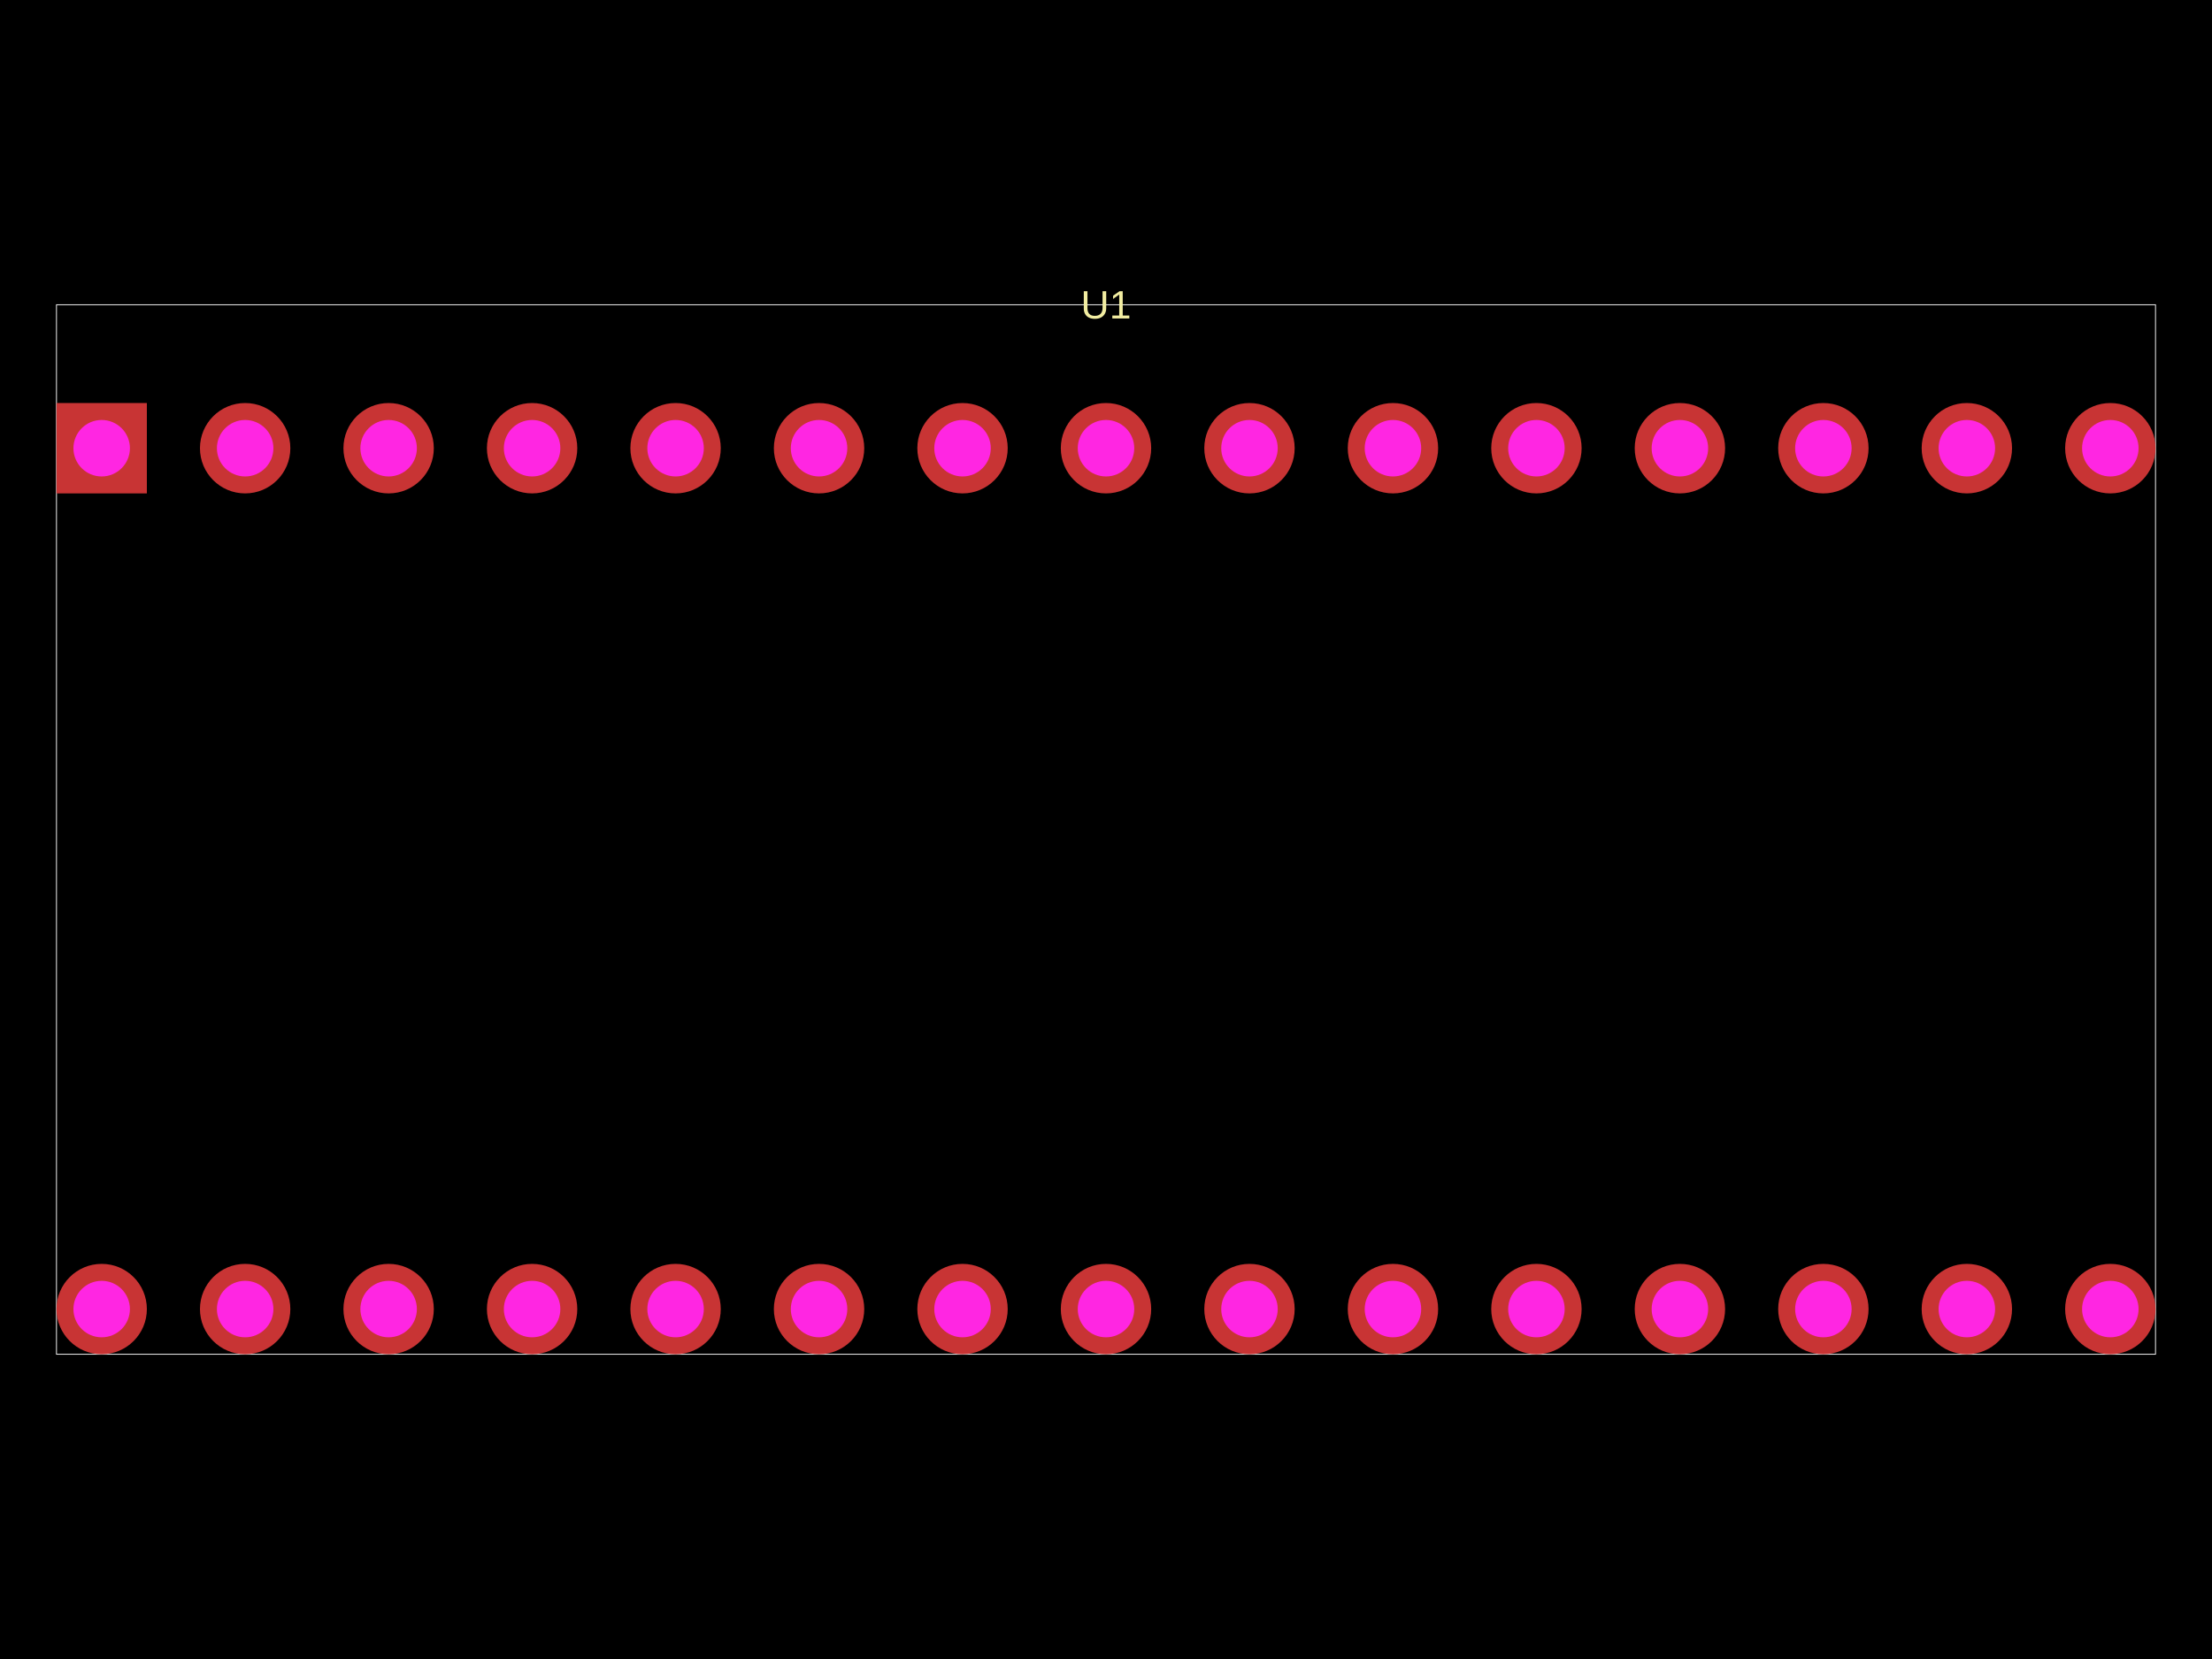
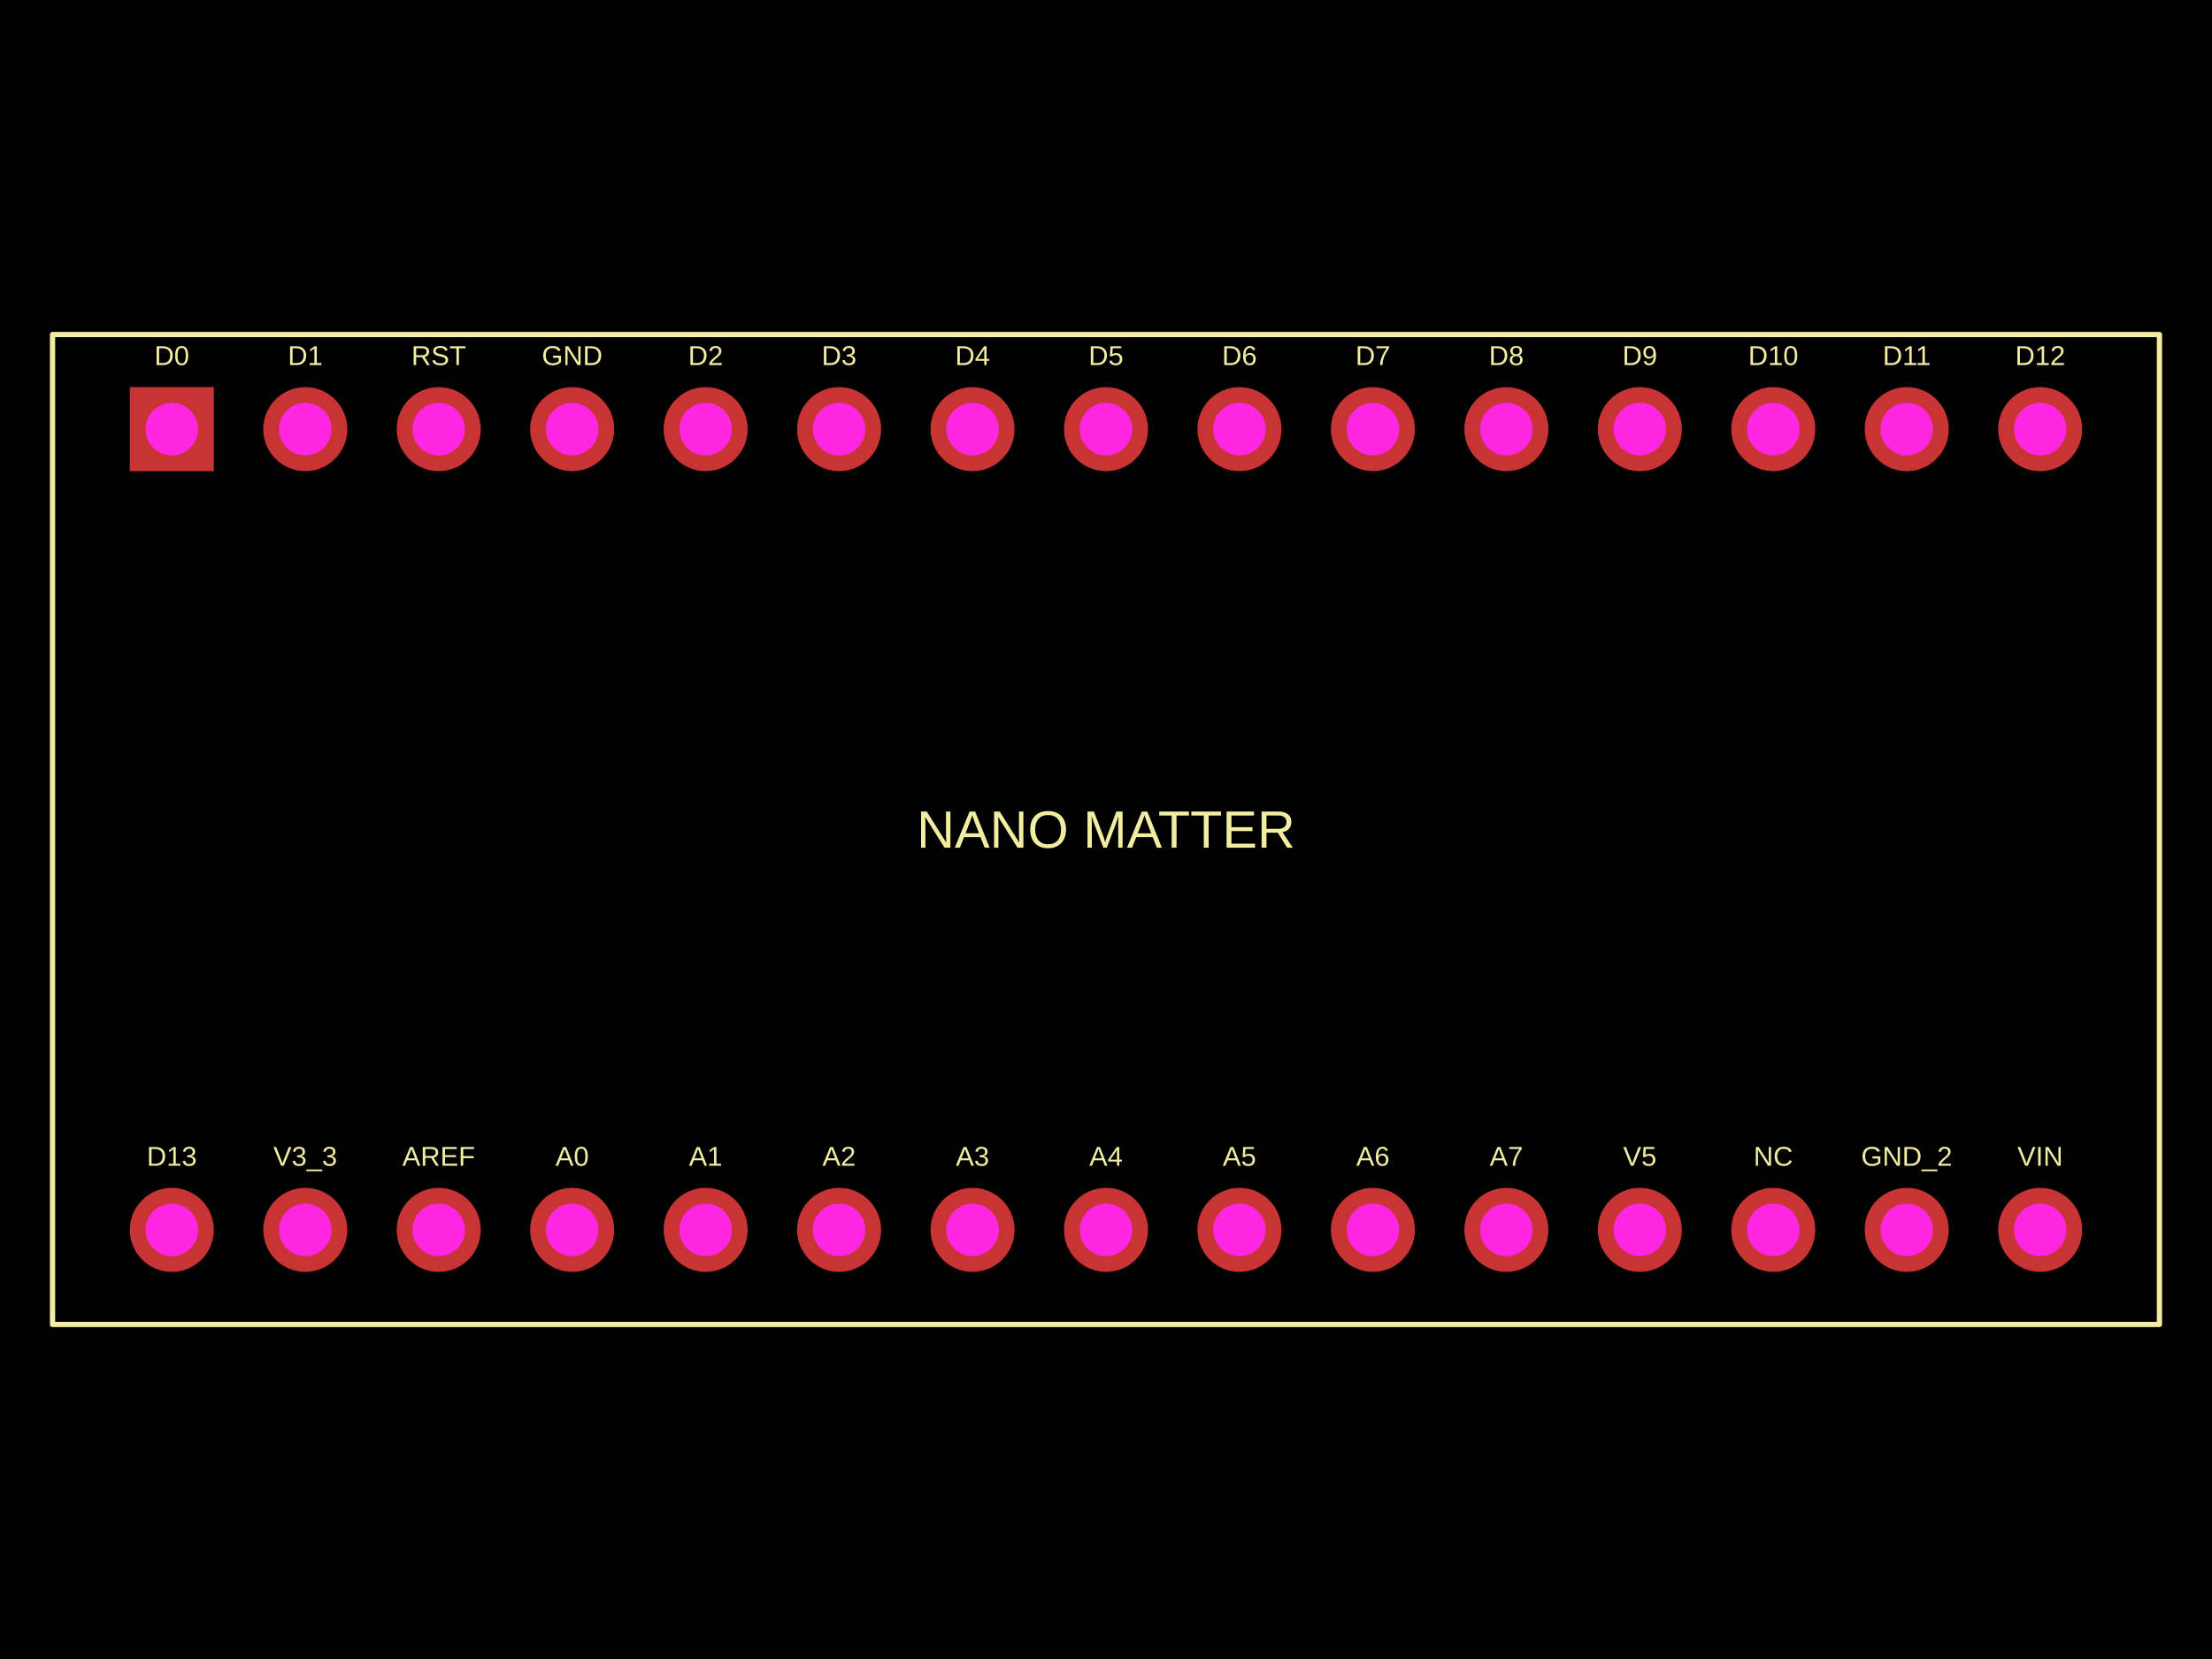
- <svg xmlns="http://www.w3.org/2000/svg" width="800" height="600" data-software-used-string="@tscircuit/core@0.0.1565">
+ <svg xmlns="http://www.w3.org/2000/svg" width="800" height="600" data-software-used-string="@tscircuit/core@0.0.1580">
  <style />
  <rect class="boundary" x="0" y="0" fill="#000" width="800" height="600" data-type="pcb_background" data-pcb-layer="global" />
-   <rect class="pcb-boundary" fill="none" stroke="#fff" stroke-width="0.3" x="20.429" y="110.215" width="759.142" height="379.571" data-type="pcb_boundary" data-pcb-layer="global" />
-   <text x="0" y="0" dx="0" dy="0" fill="#f2eda1" font-family="Arial, sans-serif" font-size="14.3" text-anchor="middle" dominant-baseline="central" transform="matrix(1,0,0,1,400,110.2145)" class="pcb-silkscreen-text pcb-silkscreen-top" data-pcb-silkscreen-text-id="pcb_silkscreen_text_0" stroke="none" data-type="pcb_silkscreen_text" data-pcb-layer="top">U1</text>
+   <rect class="pcb-boundary" fill="none" stroke="#fff" stroke-width="0.3" x="19.002" y="120.998" width="761.995" height="358.005" data-type="pcb_boundary" data-pcb-layer="global" />
+   <text x="0" y="0" dx="0" dy="0" fill="#f2eda1" font-family="Arial, sans-serif" font-size="9.881" text-anchor="middle" dominant-baseline="central" transform="matrix(1,0,0,1,62.13777,128.5986)" class="pcb-silkscreen-text pcb-silkscreen-top" data-pcb-silkscreen-text-id="pcb_silkscreen_text_0" stroke="none" data-type="pcb_silkscreen_text" data-pcb-layer="top">D0</text>
+   <text x="0" y="0" dx="0" dy="0" fill="#f2eda1" font-family="Arial, sans-serif" font-size="9.881" text-anchor="middle" dominant-baseline="central" transform="matrix(1,0,0,1,110.4038,128.5986)" class="pcb-silkscreen-text pcb-silkscreen-top" data-pcb-silkscreen-text-id="pcb_silkscreen_text_1" stroke="none" data-type="pcb_silkscreen_text" data-pcb-layer="top">D1</text>
+   <text x="0" y="0" dx="0" dy="0" fill="#f2eda1" font-family="Arial, sans-serif" font-size="9.881" text-anchor="middle" dominant-baseline="central" transform="matrix(1,0,0,1,158.6698,128.5986)" class="pcb-silkscreen-text pcb-silkscreen-top" data-pcb-silkscreen-text-id="pcb_silkscreen_text_2" stroke="none" data-type="pcb_silkscreen_text" data-pcb-layer="top">RST</text>
+   <text x="0" y="0" dx="0" dy="0" fill="#f2eda1" font-family="Arial, sans-serif" font-size="9.881" text-anchor="middle" dominant-baseline="central" transform="matrix(1,0,0,1,206.9359,128.5986)" class="pcb-silkscreen-text pcb-silkscreen-top" data-pcb-silkscreen-text-id="pcb_silkscreen_text_3" stroke="none" data-type="pcb_silkscreen_text" data-pcb-layer="top">GND</text>
+   <text x="0" y="0" dx="0" dy="0" fill="#f2eda1" font-family="Arial, sans-serif" font-size="9.881" text-anchor="middle" dominant-baseline="central" transform="matrix(1,0,0,1,255.2019,128.5986)" class="pcb-silkscreen-text pcb-silkscreen-top" data-pcb-silkscreen-text-id="pcb_silkscreen_text_4" stroke="none" data-type="pcb_silkscreen_text" data-pcb-layer="top">D2</text>
+   <text x="0" y="0" dx="0" dy="0" fill="#f2eda1" font-family="Arial, sans-serif" font-size="9.881" text-anchor="middle" dominant-baseline="central" transform="matrix(1,0,0,1,303.4679,128.5986)" class="pcb-silkscreen-text pcb-silkscreen-top" data-pcb-silkscreen-text-id="pcb_silkscreen_text_5" stroke="none" data-type="pcb_silkscreen_text" data-pcb-layer="top">D3</text>
+   <text x="0" y="0" dx="0" dy="0" fill="#f2eda1" font-family="Arial, sans-serif" font-size="9.881" text-anchor="middle" dominant-baseline="central" transform="matrix(1,0,0,1,351.734,128.5986)" class="pcb-silkscreen-text pcb-silkscreen-top" data-pcb-silkscreen-text-id="pcb_silkscreen_text_6" stroke="none" data-type="pcb_silkscreen_text" data-pcb-layer="top">D4</text>
+   <text x="0" y="0" dx="0" dy="0" fill="#f2eda1" font-family="Arial, sans-serif" font-size="9.881" text-anchor="middle" dominant-baseline="central" transform="matrix(1,0,0,1,400,128.5986)" class="pcb-silkscreen-text pcb-silkscreen-top" data-pcb-silkscreen-text-id="pcb_silkscreen_text_7" stroke="none" data-type="pcb_silkscreen_text" data-pcb-layer="top">D5</text>
+   <text x="0" y="0" dx="0" dy="0" fill="#f2eda1" font-family="Arial, sans-serif" font-size="9.881" text-anchor="middle" dominant-baseline="central" transform="matrix(1,0,0,1,448.266,128.5986)" class="pcb-silkscreen-text pcb-silkscreen-top" data-pcb-silkscreen-text-id="pcb_silkscreen_text_8" stroke="none" data-type="pcb_silkscreen_text" data-pcb-layer="top">D6</text>
+   <text x="0" y="0" dx="0" dy="0" fill="#f2eda1" font-family="Arial, sans-serif" font-size="9.881" text-anchor="middle" dominant-baseline="central" transform="matrix(1,0,0,1,496.5321,128.5986)" class="pcb-silkscreen-text pcb-silkscreen-top" data-pcb-silkscreen-text-id="pcb_silkscreen_text_9" stroke="none" data-type="pcb_silkscreen_text" data-pcb-layer="top">D7</text>
+   <text x="0" y="0" dx="0" dy="0" fill="#f2eda1" font-family="Arial, sans-serif" font-size="9.881" text-anchor="middle" dominant-baseline="central" transform="matrix(1,0,0,1,544.7981,128.5986)" class="pcb-silkscreen-text pcb-silkscreen-top" data-pcb-silkscreen-text-id="pcb_silkscreen_text_10" stroke="none" data-type="pcb_silkscreen_text" data-pcb-layer="top">D8</text>
+   <text x="0" y="0" dx="0" dy="0" fill="#f2eda1" font-family="Arial, sans-serif" font-size="9.881" text-anchor="middle" dominant-baseline="central" transform="matrix(1,0,0,1,593.0641,128.5986)" class="pcb-silkscreen-text pcb-silkscreen-top" data-pcb-silkscreen-text-id="pcb_silkscreen_text_11" stroke="none" data-type="pcb_silkscreen_text" data-pcb-layer="top">D9</text>
+   <text x="0" y="0" dx="0" dy="0" fill="#f2eda1" font-family="Arial, sans-serif" font-size="9.881" text-anchor="middle" dominant-baseline="central" transform="matrix(1,0,0,1,641.3302,128.5986)" class="pcb-silkscreen-text pcb-silkscreen-top" data-pcb-silkscreen-text-id="pcb_silkscreen_text_12" stroke="none" data-type="pcb_silkscreen_text" data-pcb-layer="top">D10</text>
+   <text x="0" y="0" dx="0" dy="0" fill="#f2eda1" font-family="Arial, sans-serif" font-size="9.881" text-anchor="middle" dominant-baseline="central" transform="matrix(1,0,0,1,689.5962,128.5986)" class="pcb-silkscreen-text pcb-silkscreen-top" data-pcb-silkscreen-text-id="pcb_silkscreen_text_13" stroke="none" data-type="pcb_silkscreen_text" data-pcb-layer="top">D11</text>
+   <text x="0" y="0" dx="0" dy="0" fill="#f2eda1" font-family="Arial, sans-serif" font-size="9.881" text-anchor="middle" dominant-baseline="central" transform="matrix(1,0,0,1,737.8622,128.5986)" class="pcb-silkscreen-text pcb-silkscreen-top" data-pcb-silkscreen-text-id="pcb_silkscreen_text_14" stroke="none" data-type="pcb_silkscreen_text" data-pcb-layer="top">D12</text>
+   <text x="0" y="0" dx="0" dy="0" fill="#f2eda1" font-family="Arial, sans-serif" font-size="9.881" text-anchor="middle" dominant-baseline="central" transform="matrix(1,0,0,1,62.13777,418.1948)" class="pcb-silkscreen-text pcb-silkscreen-top" data-pcb-silkscreen-text-id="pcb_silkscreen_text_15" stroke="none" data-type="pcb_silkscreen_text" data-pcb-layer="top">D13</text>
+   <text x="0" y="0" dx="0" dy="0" fill="#f2eda1" font-family="Arial, sans-serif" font-size="9.881" text-anchor="middle" dominant-baseline="central" transform="matrix(1,0,0,1,110.4038,418.1948)" class="pcb-silkscreen-text pcb-silkscreen-top" data-pcb-silkscreen-text-id="pcb_silkscreen_text_16" stroke="none" data-type="pcb_silkscreen_text" data-pcb-layer="top">V3_3</text>
+   <text x="0" y="0" dx="0" dy="0" fill="#f2eda1" font-family="Arial, sans-serif" font-size="9.881" text-anchor="middle" dominant-baseline="central" transform="matrix(1,0,0,1,158.6698,418.1948)" class="pcb-silkscreen-text pcb-silkscreen-top" data-pcb-silkscreen-text-id="pcb_silkscreen_text_17" stroke="none" data-type="pcb_silkscreen_text" data-pcb-layer="top">AREF</text>
+   <text x="0" y="0" dx="0" dy="0" fill="#f2eda1" font-family="Arial, sans-serif" font-size="9.881" text-anchor="middle" dominant-baseline="central" transform="matrix(1,0,0,1,206.9359,418.1948)" class="pcb-silkscreen-text pcb-silkscreen-top" data-pcb-silkscreen-text-id="pcb_silkscreen_text_18" stroke="none" data-type="pcb_silkscreen_text" data-pcb-layer="top">A0</text>
+   <text x="0" y="0" dx="0" dy="0" fill="#f2eda1" font-family="Arial, sans-serif" font-size="9.881" text-anchor="middle" dominant-baseline="central" transform="matrix(1,0,0,1,255.2019,418.1948)" class="pcb-silkscreen-text pcb-silkscreen-top" data-pcb-silkscreen-text-id="pcb_silkscreen_text_19" stroke="none" data-type="pcb_silkscreen_text" data-pcb-layer="top">A1</text>
+   <text x="0" y="0" dx="0" dy="0" fill="#f2eda1" font-family="Arial, sans-serif" font-size="9.881" text-anchor="middle" dominant-baseline="central" transform="matrix(1,0,0,1,303.4679,418.1948)" class="pcb-silkscreen-text pcb-silkscreen-top" data-pcb-silkscreen-text-id="pcb_silkscreen_text_20" stroke="none" data-type="pcb_silkscreen_text" data-pcb-layer="top">A2</text>
+   <text x="0" y="0" dx="0" dy="0" fill="#f2eda1" font-family="Arial, sans-serif" font-size="9.881" text-anchor="middle" dominant-baseline="central" transform="matrix(1,0,0,1,351.734,418.1948)" class="pcb-silkscreen-text pcb-silkscreen-top" data-pcb-silkscreen-text-id="pcb_silkscreen_text_21" stroke="none" data-type="pcb_silkscreen_text" data-pcb-layer="top">A3</text>
+   <text x="0" y="0" dx="0" dy="0" fill="#f2eda1" font-family="Arial, sans-serif" font-size="9.881" text-anchor="middle" dominant-baseline="central" transform="matrix(1,0,0,1,400,418.1948)" class="pcb-silkscreen-text pcb-silkscreen-top" data-pcb-silkscreen-text-id="pcb_silkscreen_text_22" stroke="none" data-type="pcb_silkscreen_text" data-pcb-layer="top">A4</text>
+   <text x="0" y="0" dx="0" dy="0" fill="#f2eda1" font-family="Arial, sans-serif" font-size="9.881" text-anchor="middle" dominant-baseline="central" transform="matrix(1,0,0,1,448.266,418.1948)" class="pcb-silkscreen-text pcb-silkscreen-top" data-pcb-silkscreen-text-id="pcb_silkscreen_text_23" stroke="none" data-type="pcb_silkscreen_text" data-pcb-layer="top">A5</text>
+   <text x="0" y="0" dx="0" dy="0" fill="#f2eda1" font-family="Arial, sans-serif" font-size="9.881" text-anchor="middle" dominant-baseline="central" transform="matrix(1,0,0,1,496.5321,418.1948)" class="pcb-silkscreen-text pcb-silkscreen-top" data-pcb-silkscreen-text-id="pcb_silkscreen_text_24" stroke="none" data-type="pcb_silkscreen_text" data-pcb-layer="top">A6</text>
+   <text x="0" y="0" dx="0" dy="0" fill="#f2eda1" font-family="Arial, sans-serif" font-size="9.881" text-anchor="middle" dominant-baseline="central" transform="matrix(1,0,0,1,544.7981,418.1948)" class="pcb-silkscreen-text pcb-silkscreen-top" data-pcb-silkscreen-text-id="pcb_silkscreen_text_25" stroke="none" data-type="pcb_silkscreen_text" data-pcb-layer="top">A7</text>
+   <text x="0" y="0" dx="0" dy="0" fill="#f2eda1" font-family="Arial, sans-serif" font-size="9.881" text-anchor="middle" dominant-baseline="central" transform="matrix(1,0,0,1,593.0641,418.1948)" class="pcb-silkscreen-text pcb-silkscreen-top" data-pcb-silkscreen-text-id="pcb_silkscreen_text_26" stroke="none" data-type="pcb_silkscreen_text" data-pcb-layer="top">V5</text>
+   <text x="0" y="0" dx="0" dy="0" fill="#f2eda1" font-family="Arial, sans-serif" font-size="9.881" text-anchor="middle" dominant-baseline="central" transform="matrix(1,0,0,1,641.3302,418.1948)" class="pcb-silkscreen-text pcb-silkscreen-top" data-pcb-silkscreen-text-id="pcb_silkscreen_text_27" stroke="none" data-type="pcb_silkscreen_text" data-pcb-layer="top">NC</text>
+   <text x="0" y="0" dx="0" dy="0" fill="#f2eda1" font-family="Arial, sans-serif" font-size="9.881" text-anchor="middle" dominant-baseline="central" transform="matrix(1,0,0,1,689.5962,418.1948)" class="pcb-silkscreen-text pcb-silkscreen-top" data-pcb-silkscreen-text-id="pcb_silkscreen_text_28" stroke="none" data-type="pcb_silkscreen_text" data-pcb-layer="top">GND_2</text>
+   <text x="0" y="0" dx="0" dy="0" fill="#f2eda1" font-family="Arial, sans-serif" font-size="9.881" text-anchor="middle" dominant-baseline="central" transform="matrix(1,0,0,1,737.8622,418.1948)" class="pcb-silkscreen-text pcb-silkscreen-top" data-pcb-silkscreen-text-id="pcb_silkscreen_text_29" stroke="none" data-type="pcb_silkscreen_text" data-pcb-layer="top">VIN</text>
+   <path class="pcb-silkscreen pcb-silkscreen-top" d="M 19.002 479.002 L 780.998 479.002 L 780.998 120.998 L 19.002 120.998 L 19.002 479.002 Z" fill="none" stroke="#f2eda1" stroke-width="1.9" stroke-linecap="round" stroke-linejoin="round" data-pcb-component-id="pcb_component_0" data-pcb-silkscreen-path-id="pcb_silkscreen_path_0" data-type="pcb_silkscreen_path" data-pcb-layer="top" />
+   <text x="0" y="0" dx="0" dy="0" fill="#f2eda1" font-family="Arial, sans-serif" font-size="19.002" text-anchor="middle" dominant-baseline="central" transform="matrix(1,0,0,1,400,300)" class="pcb-silkscreen-text pcb-silkscreen-top" data-pcb-silkscreen-text-id="pcb_silkscreen_text_30" stroke="none" data-type="pcb_silkscreen_text" data-pcb-layer="top">NANO MATTER</text>
  <g data-type="pcb_plated_hole" data-pcb-layer="through" data-pad-name="U1.D0">
-     <rect class="pcb-hole-outer-pad" fill="rgb(200, 52, 52)" x="20.429" y="145.761" width="32.686" height="32.686" data-type="pcb_plated_hole" data-pcb-layer="top" />
-     <circle class="pcb-hole-inner" fill="#FF26E2" cx="36.772" cy="162.104" r="10.215" data-type="pcb_plated_hole_drill" data-pcb-layer="drill" />
+     <rect class="pcb-hole-outer-pad" fill="rgb(200, 52, 52)" x="46.936" y="140" width="30.404" height="30.404" data-type="pcb_plated_hole" data-pcb-layer="top" />
+     <circle class="pcb-hole-inner" fill="#FF26E2" cx="62.138" cy="155.202" r="9.501" data-type="pcb_plated_hole_drill" data-pcb-layer="drill" />
  </g>
  <g data-type="pcb_plated_hole" data-pcb-layer="through" data-pad-name="U1.D1">
-     <circle class="pcb-hole-outer" fill="rgb(200, 52, 52)" cx="88.662" cy="162.104" r="16.343" data-type="pcb_plated_hole" data-pcb-layer="top" />
-     <circle class="pcb-hole-inner" fill="#FF26E2" cx="88.662" cy="162.104" r="10.215" data-type="pcb_plated_hole_drill" data-pcb-layer="drill" />
+     <circle class="pcb-hole-outer" fill="rgb(200, 52, 52)" cx="110.404" cy="155.202" r="15.202" data-type="pcb_plated_hole" data-pcb-layer="top" />
+     <circle class="pcb-hole-inner" fill="#FF26E2" cx="110.404" cy="155.202" r="9.501" data-type="pcb_plated_hole_drill" data-pcb-layer="drill" />
  </g>
  <g data-type="pcb_plated_hole" data-pcb-layer="through" data-pad-name="U1.RST">
-     <circle class="pcb-hole-outer" fill="rgb(200, 52, 52)" cx="140.552" cy="162.104" r="16.343" data-type="pcb_plated_hole" data-pcb-layer="top" />
-     <circle class="pcb-hole-inner" fill="#FF26E2" cx="140.552" cy="162.104" r="10.215" data-type="pcb_plated_hole_drill" data-pcb-layer="drill" />
+     <circle class="pcb-hole-outer" fill="rgb(200, 52, 52)" cx="158.67" cy="155.202" r="15.202" data-type="pcb_plated_hole" data-pcb-layer="top" />
+     <circle class="pcb-hole-inner" fill="#FF26E2" cx="158.67" cy="155.202" r="9.501" data-type="pcb_plated_hole_drill" data-pcb-layer="drill" />
  </g>
  <g data-type="pcb_plated_hole" data-pcb-layer="through" data-pad-name="U1.GND">
-     <circle class="pcb-hole-outer" fill="rgb(200, 52, 52)" cx="192.441" cy="162.104" r="16.343" data-type="pcb_plated_hole" data-pcb-layer="top" />
-     <circle class="pcb-hole-inner" fill="#FF26E2" cx="192.441" cy="162.104" r="10.215" data-type="pcb_plated_hole_drill" data-pcb-layer="drill" />
+     <circle class="pcb-hole-outer" fill="rgb(200, 52, 52)" cx="206.936" cy="155.202" r="15.202" data-type="pcb_plated_hole" data-pcb-layer="top" />
+     <circle class="pcb-hole-inner" fill="#FF26E2" cx="206.936" cy="155.202" r="9.501" data-type="pcb_plated_hole_drill" data-pcb-layer="drill" />
  </g>
  <g data-type="pcb_plated_hole" data-pcb-layer="through" data-pad-name="U1.D2">
-     <circle class="pcb-hole-outer" fill="rgb(200, 52, 52)" cx="244.331" cy="162.104" r="16.343" data-type="pcb_plated_hole" data-pcb-layer="top" />
-     <circle class="pcb-hole-inner" fill="#FF26E2" cx="244.331" cy="162.104" r="10.215" data-type="pcb_plated_hole_drill" data-pcb-layer="drill" />
+     <circle class="pcb-hole-outer" fill="rgb(200, 52, 52)" cx="255.202" cy="155.202" r="15.202" data-type="pcb_plated_hole" data-pcb-layer="top" />
+     <circle class="pcb-hole-inner" fill="#FF26E2" cx="255.202" cy="155.202" r="9.501" data-type="pcb_plated_hole_drill" data-pcb-layer="drill" />
  </g>
  <g data-type="pcb_plated_hole" data-pcb-layer="through" data-pad-name="U1.D3">
-     <circle class="pcb-hole-outer" fill="rgb(200, 52, 52)" cx="296.221" cy="162.104" r="16.343" data-type="pcb_plated_hole" data-pcb-layer="top" />
-     <circle class="pcb-hole-inner" fill="#FF26E2" cx="296.221" cy="162.104" r="10.215" data-type="pcb_plated_hole_drill" data-pcb-layer="drill" />
+     <circle class="pcb-hole-outer" fill="rgb(200, 52, 52)" cx="303.468" cy="155.202" r="15.202" data-type="pcb_plated_hole" data-pcb-layer="top" />
+     <circle class="pcb-hole-inner" fill="#FF26E2" cx="303.468" cy="155.202" r="9.501" data-type="pcb_plated_hole_drill" data-pcb-layer="drill" />
  </g>
  <g data-type="pcb_plated_hole" data-pcb-layer="through" data-pad-name="U1.D4">
-     <circle class="pcb-hole-outer" fill="rgb(200, 52, 52)" cx="348.11" cy="162.104" r="16.343" data-type="pcb_plated_hole" data-pcb-layer="top" />
-     <circle class="pcb-hole-inner" fill="#FF26E2" cx="348.11" cy="162.104" r="10.215" data-type="pcb_plated_hole_drill" data-pcb-layer="drill" />
+     <circle class="pcb-hole-outer" fill="rgb(200, 52, 52)" cx="351.734" cy="155.202" r="15.202" data-type="pcb_plated_hole" data-pcb-layer="top" />
+     <circle class="pcb-hole-inner" fill="#FF26E2" cx="351.734" cy="155.202" r="9.501" data-type="pcb_plated_hole_drill" data-pcb-layer="drill" />
  </g>
  <g data-type="pcb_plated_hole" data-pcb-layer="through" data-pad-name="U1.D5">
-     <circle class="pcb-hole-outer" fill="rgb(200, 52, 52)" cx="400" cy="162.104" r="16.343" data-type="pcb_plated_hole" data-pcb-layer="top" />
-     <circle class="pcb-hole-inner" fill="#FF26E2" cx="400" cy="162.104" r="10.215" data-type="pcb_plated_hole_drill" data-pcb-layer="drill" />
+     <circle class="pcb-hole-outer" fill="rgb(200, 52, 52)" cx="400" cy="155.202" r="15.202" data-type="pcb_plated_hole" data-pcb-layer="top" />
+     <circle class="pcb-hole-inner" fill="#FF26E2" cx="400" cy="155.202" r="9.501" data-type="pcb_plated_hole_drill" data-pcb-layer="drill" />
  </g>
  <g data-type="pcb_plated_hole" data-pcb-layer="through" data-pad-name="U1.D6">
-     <circle class="pcb-hole-outer" fill="rgb(200, 52, 52)" cx="451.89" cy="162.104" r="16.343" data-type="pcb_plated_hole" data-pcb-layer="top" />
-     <circle class="pcb-hole-inner" fill="#FF26E2" cx="451.89" cy="162.104" r="10.215" data-type="pcb_plated_hole_drill" data-pcb-layer="drill" />
+     <circle class="pcb-hole-outer" fill="rgb(200, 52, 52)" cx="448.266" cy="155.202" r="15.202" data-type="pcb_plated_hole" data-pcb-layer="top" />
+     <circle class="pcb-hole-inner" fill="#FF26E2" cx="448.266" cy="155.202" r="9.501" data-type="pcb_plated_hole_drill" data-pcb-layer="drill" />
  </g>
  <g data-type="pcb_plated_hole" data-pcb-layer="through" data-pad-name="U1.D7">
-     <circle class="pcb-hole-outer" fill="rgb(200, 52, 52)" cx="503.779" cy="162.104" r="16.343" data-type="pcb_plated_hole" data-pcb-layer="top" />
-     <circle class="pcb-hole-inner" fill="#FF26E2" cx="503.779" cy="162.104" r="10.215" data-type="pcb_plated_hole_drill" data-pcb-layer="drill" />
+     <circle class="pcb-hole-outer" fill="rgb(200, 52, 52)" cx="496.532" cy="155.202" r="15.202" data-type="pcb_plated_hole" data-pcb-layer="top" />
+     <circle class="pcb-hole-inner" fill="#FF26E2" cx="496.532" cy="155.202" r="9.501" data-type="pcb_plated_hole_drill" data-pcb-layer="drill" />
  </g>
  <g data-type="pcb_plated_hole" data-pcb-layer="through" data-pad-name="U1.D8">
-     <circle class="pcb-hole-outer" fill="rgb(200, 52, 52)" cx="555.669" cy="162.104" r="16.343" data-type="pcb_plated_hole" data-pcb-layer="top" />
-     <circle class="pcb-hole-inner" fill="#FF26E2" cx="555.669" cy="162.104" r="10.215" data-type="pcb_plated_hole_drill" data-pcb-layer="drill" />
+     <circle class="pcb-hole-outer" fill="rgb(200, 52, 52)" cx="544.798" cy="155.202" r="15.202" data-type="pcb_plated_hole" data-pcb-layer="top" />
+     <circle class="pcb-hole-inner" fill="#FF26E2" cx="544.798" cy="155.202" r="9.501" data-type="pcb_plated_hole_drill" data-pcb-layer="drill" />
  </g>
  <g data-type="pcb_plated_hole" data-pcb-layer="through" data-pad-name="U1.D9">
-     <circle class="pcb-hole-outer" fill="rgb(200, 52, 52)" cx="607.559" cy="162.104" r="16.343" data-type="pcb_plated_hole" data-pcb-layer="top" />
-     <circle class="pcb-hole-inner" fill="#FF26E2" cx="607.559" cy="162.104" r="10.215" data-type="pcb_plated_hole_drill" data-pcb-layer="drill" />
+     <circle class="pcb-hole-outer" fill="rgb(200, 52, 52)" cx="593.064" cy="155.202" r="15.202" data-type="pcb_plated_hole" data-pcb-layer="top" />
+     <circle class="pcb-hole-inner" fill="#FF26E2" cx="593.064" cy="155.202" r="9.501" data-type="pcb_plated_hole_drill" data-pcb-layer="drill" />
  </g>
  <g data-type="pcb_plated_hole" data-pcb-layer="through" data-pad-name="U1.D10">
-     <circle class="pcb-hole-outer" fill="rgb(200, 52, 52)" cx="659.448" cy="162.104" r="16.343" data-type="pcb_plated_hole" data-pcb-layer="top" />
-     <circle class="pcb-hole-inner" fill="#FF26E2" cx="659.448" cy="162.104" r="10.215" data-type="pcb_plated_hole_drill" data-pcb-layer="drill" />
+     <circle class="pcb-hole-outer" fill="rgb(200, 52, 52)" cx="641.33" cy="155.202" r="15.202" data-type="pcb_plated_hole" data-pcb-layer="top" />
+     <circle class="pcb-hole-inner" fill="#FF26E2" cx="641.33" cy="155.202" r="9.501" data-type="pcb_plated_hole_drill" data-pcb-layer="drill" />
  </g>
  <g data-type="pcb_plated_hole" data-pcb-layer="through" data-pad-name="U1.D11">
-     <circle class="pcb-hole-outer" fill="rgb(200, 52, 52)" cx="711.338" cy="162.104" r="16.343" data-type="pcb_plated_hole" data-pcb-layer="top" />
-     <circle class="pcb-hole-inner" fill="#FF26E2" cx="711.338" cy="162.104" r="10.215" data-type="pcb_plated_hole_drill" data-pcb-layer="drill" />
+     <circle class="pcb-hole-outer" fill="rgb(200, 52, 52)" cx="689.596" cy="155.202" r="15.202" data-type="pcb_plated_hole" data-pcb-layer="top" />
+     <circle class="pcb-hole-inner" fill="#FF26E2" cx="689.596" cy="155.202" r="9.501" data-type="pcb_plated_hole_drill" data-pcb-layer="drill" />
  </g>
  <g data-type="pcb_plated_hole" data-pcb-layer="through" data-pad-name="U1.D12">
-     <circle class="pcb-hole-outer" fill="rgb(200, 52, 52)" cx="763.228" cy="162.104" r="16.343" data-type="pcb_plated_hole" data-pcb-layer="top" />
-     <circle class="pcb-hole-inner" fill="#FF26E2" cx="763.228" cy="162.104" r="10.215" data-type="pcb_plated_hole_drill" data-pcb-layer="drill" />
+     <circle class="pcb-hole-outer" fill="rgb(200, 52, 52)" cx="737.862" cy="155.202" r="15.202" data-type="pcb_plated_hole" data-pcb-layer="top" />
+     <circle class="pcb-hole-inner" fill="#FF26E2" cx="737.862" cy="155.202" r="9.501" data-type="pcb_plated_hole_drill" data-pcb-layer="drill" />
  </g>
  <g data-type="pcb_plated_hole" data-pcb-layer="through" data-pad-name="U1.D13">
-     <circle class="pcb-hole-outer" fill="rgb(200, 52, 52)" cx="36.772" cy="473.442" r="16.343" data-type="pcb_plated_hole" data-pcb-layer="top" />
-     <circle class="pcb-hole-inner" fill="#FF26E2" cx="36.772" cy="473.442" r="10.215" data-type="pcb_plated_hole_drill" data-pcb-layer="drill" />
+     <circle class="pcb-hole-outer" fill="rgb(200, 52, 52)" cx="62.138" cy="444.798" r="15.202" data-type="pcb_plated_hole" data-pcb-layer="top" />
+     <circle class="pcb-hole-inner" fill="#FF26E2" cx="62.138" cy="444.798" r="9.501" data-type="pcb_plated_hole_drill" data-pcb-layer="drill" />
  </g>
  <g data-type="pcb_plated_hole" data-pcb-layer="through" data-pad-name="U1.V3_3">
-     <circle class="pcb-hole-outer" fill="rgb(200, 52, 52)" cx="88.662" cy="473.442" r="16.343" data-type="pcb_plated_hole" data-pcb-layer="top" />
-     <circle class="pcb-hole-inner" fill="#FF26E2" cx="88.662" cy="473.442" r="10.215" data-type="pcb_plated_hole_drill" data-pcb-layer="drill" />
+     <circle class="pcb-hole-outer" fill="rgb(200, 52, 52)" cx="110.404" cy="444.798" r="15.202" data-type="pcb_plated_hole" data-pcb-layer="top" />
+     <circle class="pcb-hole-inner" fill="#FF26E2" cx="110.404" cy="444.798" r="9.501" data-type="pcb_plated_hole_drill" data-pcb-layer="drill" />
  </g>
  <g data-type="pcb_plated_hole" data-pcb-layer="through" data-pad-name="U1.AREF">
-     <circle class="pcb-hole-outer" fill="rgb(200, 52, 52)" cx="140.552" cy="473.442" r="16.343" data-type="pcb_plated_hole" data-pcb-layer="top" />
-     <circle class="pcb-hole-inner" fill="#FF26E2" cx="140.552" cy="473.442" r="10.215" data-type="pcb_plated_hole_drill" data-pcb-layer="drill" />
+     <circle class="pcb-hole-outer" fill="rgb(200, 52, 52)" cx="158.67" cy="444.798" r="15.202" data-type="pcb_plated_hole" data-pcb-layer="top" />
+     <circle class="pcb-hole-inner" fill="#FF26E2" cx="158.67" cy="444.798" r="9.501" data-type="pcb_plated_hole_drill" data-pcb-layer="drill" />
  </g>
  <g data-type="pcb_plated_hole" data-pcb-layer="through" data-pad-name="U1.A0">
-     <circle class="pcb-hole-outer" fill="rgb(200, 52, 52)" cx="192.441" cy="473.442" r="16.343" data-type="pcb_plated_hole" data-pcb-layer="top" />
-     <circle class="pcb-hole-inner" fill="#FF26E2" cx="192.441" cy="473.442" r="10.215" data-type="pcb_plated_hole_drill" data-pcb-layer="drill" />
+     <circle class="pcb-hole-outer" fill="rgb(200, 52, 52)" cx="206.936" cy="444.798" r="15.202" data-type="pcb_plated_hole" data-pcb-layer="top" />
+     <circle class="pcb-hole-inner" fill="#FF26E2" cx="206.936" cy="444.798" r="9.501" data-type="pcb_plated_hole_drill" data-pcb-layer="drill" />
  </g>
  <g data-type="pcb_plated_hole" data-pcb-layer="through" data-pad-name="U1.A1">
-     <circle class="pcb-hole-outer" fill="rgb(200, 52, 52)" cx="244.331" cy="473.442" r="16.343" data-type="pcb_plated_hole" data-pcb-layer="top" />
-     <circle class="pcb-hole-inner" fill="#FF26E2" cx="244.331" cy="473.442" r="10.215" data-type="pcb_plated_hole_drill" data-pcb-layer="drill" />
+     <circle class="pcb-hole-outer" fill="rgb(200, 52, 52)" cx="255.202" cy="444.798" r="15.202" data-type="pcb_plated_hole" data-pcb-layer="top" />
+     <circle class="pcb-hole-inner" fill="#FF26E2" cx="255.202" cy="444.798" r="9.501" data-type="pcb_plated_hole_drill" data-pcb-layer="drill" />
  </g>
  <g data-type="pcb_plated_hole" data-pcb-layer="through" data-pad-name="U1.A2">
-     <circle class="pcb-hole-outer" fill="rgb(200, 52, 52)" cx="296.221" cy="473.442" r="16.343" data-type="pcb_plated_hole" data-pcb-layer="top" />
-     <circle class="pcb-hole-inner" fill="#FF26E2" cx="296.221" cy="473.442" r="10.215" data-type="pcb_plated_hole_drill" data-pcb-layer="drill" />
+     <circle class="pcb-hole-outer" fill="rgb(200, 52, 52)" cx="303.468" cy="444.798" r="15.202" data-type="pcb_plated_hole" data-pcb-layer="top" />
+     <circle class="pcb-hole-inner" fill="#FF26E2" cx="303.468" cy="444.798" r="9.501" data-type="pcb_plated_hole_drill" data-pcb-layer="drill" />
  </g>
  <g data-type="pcb_plated_hole" data-pcb-layer="through" data-pad-name="U1.A3">
-     <circle class="pcb-hole-outer" fill="rgb(200, 52, 52)" cx="348.11" cy="473.442" r="16.343" data-type="pcb_plated_hole" data-pcb-layer="top" />
-     <circle class="pcb-hole-inner" fill="#FF26E2" cx="348.11" cy="473.442" r="10.215" data-type="pcb_plated_hole_drill" data-pcb-layer="drill" />
+     <circle class="pcb-hole-outer" fill="rgb(200, 52, 52)" cx="351.734" cy="444.798" r="15.202" data-type="pcb_plated_hole" data-pcb-layer="top" />
+     <circle class="pcb-hole-inner" fill="#FF26E2" cx="351.734" cy="444.798" r="9.501" data-type="pcb_plated_hole_drill" data-pcb-layer="drill" />
  </g>
  <g data-type="pcb_plated_hole" data-pcb-layer="through" data-pad-name="U1.A4">
-     <circle class="pcb-hole-outer" fill="rgb(200, 52, 52)" cx="400" cy="473.442" r="16.343" data-type="pcb_plated_hole" data-pcb-layer="top" />
-     <circle class="pcb-hole-inner" fill="#FF26E2" cx="400" cy="473.442" r="10.215" data-type="pcb_plated_hole_drill" data-pcb-layer="drill" />
+     <circle class="pcb-hole-outer" fill="rgb(200, 52, 52)" cx="400" cy="444.798" r="15.202" data-type="pcb_plated_hole" data-pcb-layer="top" />
+     <circle class="pcb-hole-inner" fill="#FF26E2" cx="400" cy="444.798" r="9.501" data-type="pcb_plated_hole_drill" data-pcb-layer="drill" />
  </g>
  <g data-type="pcb_plated_hole" data-pcb-layer="through" data-pad-name="U1.A5">
-     <circle class="pcb-hole-outer" fill="rgb(200, 52, 52)" cx="451.89" cy="473.442" r="16.343" data-type="pcb_plated_hole" data-pcb-layer="top" />
-     <circle class="pcb-hole-inner" fill="#FF26E2" cx="451.89" cy="473.442" r="10.215" data-type="pcb_plated_hole_drill" data-pcb-layer="drill" />
+     <circle class="pcb-hole-outer" fill="rgb(200, 52, 52)" cx="448.266" cy="444.798" r="15.202" data-type="pcb_plated_hole" data-pcb-layer="top" />
+     <circle class="pcb-hole-inner" fill="#FF26E2" cx="448.266" cy="444.798" r="9.501" data-type="pcb_plated_hole_drill" data-pcb-layer="drill" />
  </g>
  <g data-type="pcb_plated_hole" data-pcb-layer="through" data-pad-name="U1.A6">
-     <circle class="pcb-hole-outer" fill="rgb(200, 52, 52)" cx="503.779" cy="473.442" r="16.343" data-type="pcb_plated_hole" data-pcb-layer="top" />
-     <circle class="pcb-hole-inner" fill="#FF26E2" cx="503.779" cy="473.442" r="10.215" data-type="pcb_plated_hole_drill" data-pcb-layer="drill" />
+     <circle class="pcb-hole-outer" fill="rgb(200, 52, 52)" cx="496.532" cy="444.798" r="15.202" data-type="pcb_plated_hole" data-pcb-layer="top" />
+     <circle class="pcb-hole-inner" fill="#FF26E2" cx="496.532" cy="444.798" r="9.501" data-type="pcb_plated_hole_drill" data-pcb-layer="drill" />
  </g>
  <g data-type="pcb_plated_hole" data-pcb-layer="through" data-pad-name="U1.A7">
-     <circle class="pcb-hole-outer" fill="rgb(200, 52, 52)" cx="555.669" cy="473.442" r="16.343" data-type="pcb_plated_hole" data-pcb-layer="top" />
-     <circle class="pcb-hole-inner" fill="#FF26E2" cx="555.669" cy="473.442" r="10.215" data-type="pcb_plated_hole_drill" data-pcb-layer="drill" />
+     <circle class="pcb-hole-outer" fill="rgb(200, 52, 52)" cx="544.798" cy="444.798" r="15.202" data-type="pcb_plated_hole" data-pcb-layer="top" />
+     <circle class="pcb-hole-inner" fill="#FF26E2" cx="544.798" cy="444.798" r="9.501" data-type="pcb_plated_hole_drill" data-pcb-layer="drill" />
  </g>
  <g data-type="pcb_plated_hole" data-pcb-layer="through" data-pad-name="U1.V5">
-     <circle class="pcb-hole-outer" fill="rgb(200, 52, 52)" cx="607.559" cy="473.442" r="16.343" data-type="pcb_plated_hole" data-pcb-layer="top" />
-     <circle class="pcb-hole-inner" fill="#FF26E2" cx="607.559" cy="473.442" r="10.215" data-type="pcb_plated_hole_drill" data-pcb-layer="drill" />
+     <circle class="pcb-hole-outer" fill="rgb(200, 52, 52)" cx="593.064" cy="444.798" r="15.202" data-type="pcb_plated_hole" data-pcb-layer="top" />
+     <circle class="pcb-hole-inner" fill="#FF26E2" cx="593.064" cy="444.798" r="9.501" data-type="pcb_plated_hole_drill" data-pcb-layer="drill" />
  </g>
  <g data-type="pcb_plated_hole" data-pcb-layer="through" data-pad-name="U1.NC">
-     <circle class="pcb-hole-outer" fill="rgb(200, 52, 52)" cx="659.448" cy="473.442" r="16.343" data-type="pcb_plated_hole" data-pcb-layer="top" />
-     <circle class="pcb-hole-inner" fill="#FF26E2" cx="659.448" cy="473.442" r="10.215" data-type="pcb_plated_hole_drill" data-pcb-layer="drill" />
+     <circle class="pcb-hole-outer" fill="rgb(200, 52, 52)" cx="641.33" cy="444.798" r="15.202" data-type="pcb_plated_hole" data-pcb-layer="top" />
+     <circle class="pcb-hole-inner" fill="#FF26E2" cx="641.33" cy="444.798" r="9.501" data-type="pcb_plated_hole_drill" data-pcb-layer="drill" />
  </g>
  <g data-type="pcb_plated_hole" data-pcb-layer="through" data-pad-name="U1.GND_2">
-     <circle class="pcb-hole-outer" fill="rgb(200, 52, 52)" cx="711.338" cy="473.442" r="16.343" data-type="pcb_plated_hole" data-pcb-layer="top" />
-     <circle class="pcb-hole-inner" fill="#FF26E2" cx="711.338" cy="473.442" r="10.215" data-type="pcb_plated_hole_drill" data-pcb-layer="drill" />
+     <circle class="pcb-hole-outer" fill="rgb(200, 52, 52)" cx="689.596" cy="444.798" r="15.202" data-type="pcb_plated_hole" data-pcb-layer="top" />
+     <circle class="pcb-hole-inner" fill="#FF26E2" cx="689.596" cy="444.798" r="9.501" data-type="pcb_plated_hole_drill" data-pcb-layer="drill" />
  </g>
  <g data-type="pcb_plated_hole" data-pcb-layer="through" data-pad-name="U1.VIN">
-     <circle class="pcb-hole-outer" fill="rgb(200, 52, 52)" cx="763.228" cy="473.442" r="16.343" data-type="pcb_plated_hole" data-pcb-layer="top" />
-     <circle class="pcb-hole-inner" fill="#FF26E2" cx="763.228" cy="473.442" r="10.215" data-type="pcb_plated_hole_drill" data-pcb-layer="drill" />
+     <circle class="pcb-hole-outer" fill="rgb(200, 52, 52)" cx="737.862" cy="444.798" r="15.202" data-type="pcb_plated_hole" data-pcb-layer="top" />
+     <circle class="pcb-hole-inner" fill="#FF26E2" cx="737.862" cy="444.798" r="9.501" data-type="pcb_plated_hole_drill" data-pcb-layer="drill" />
  </g>
</svg>
